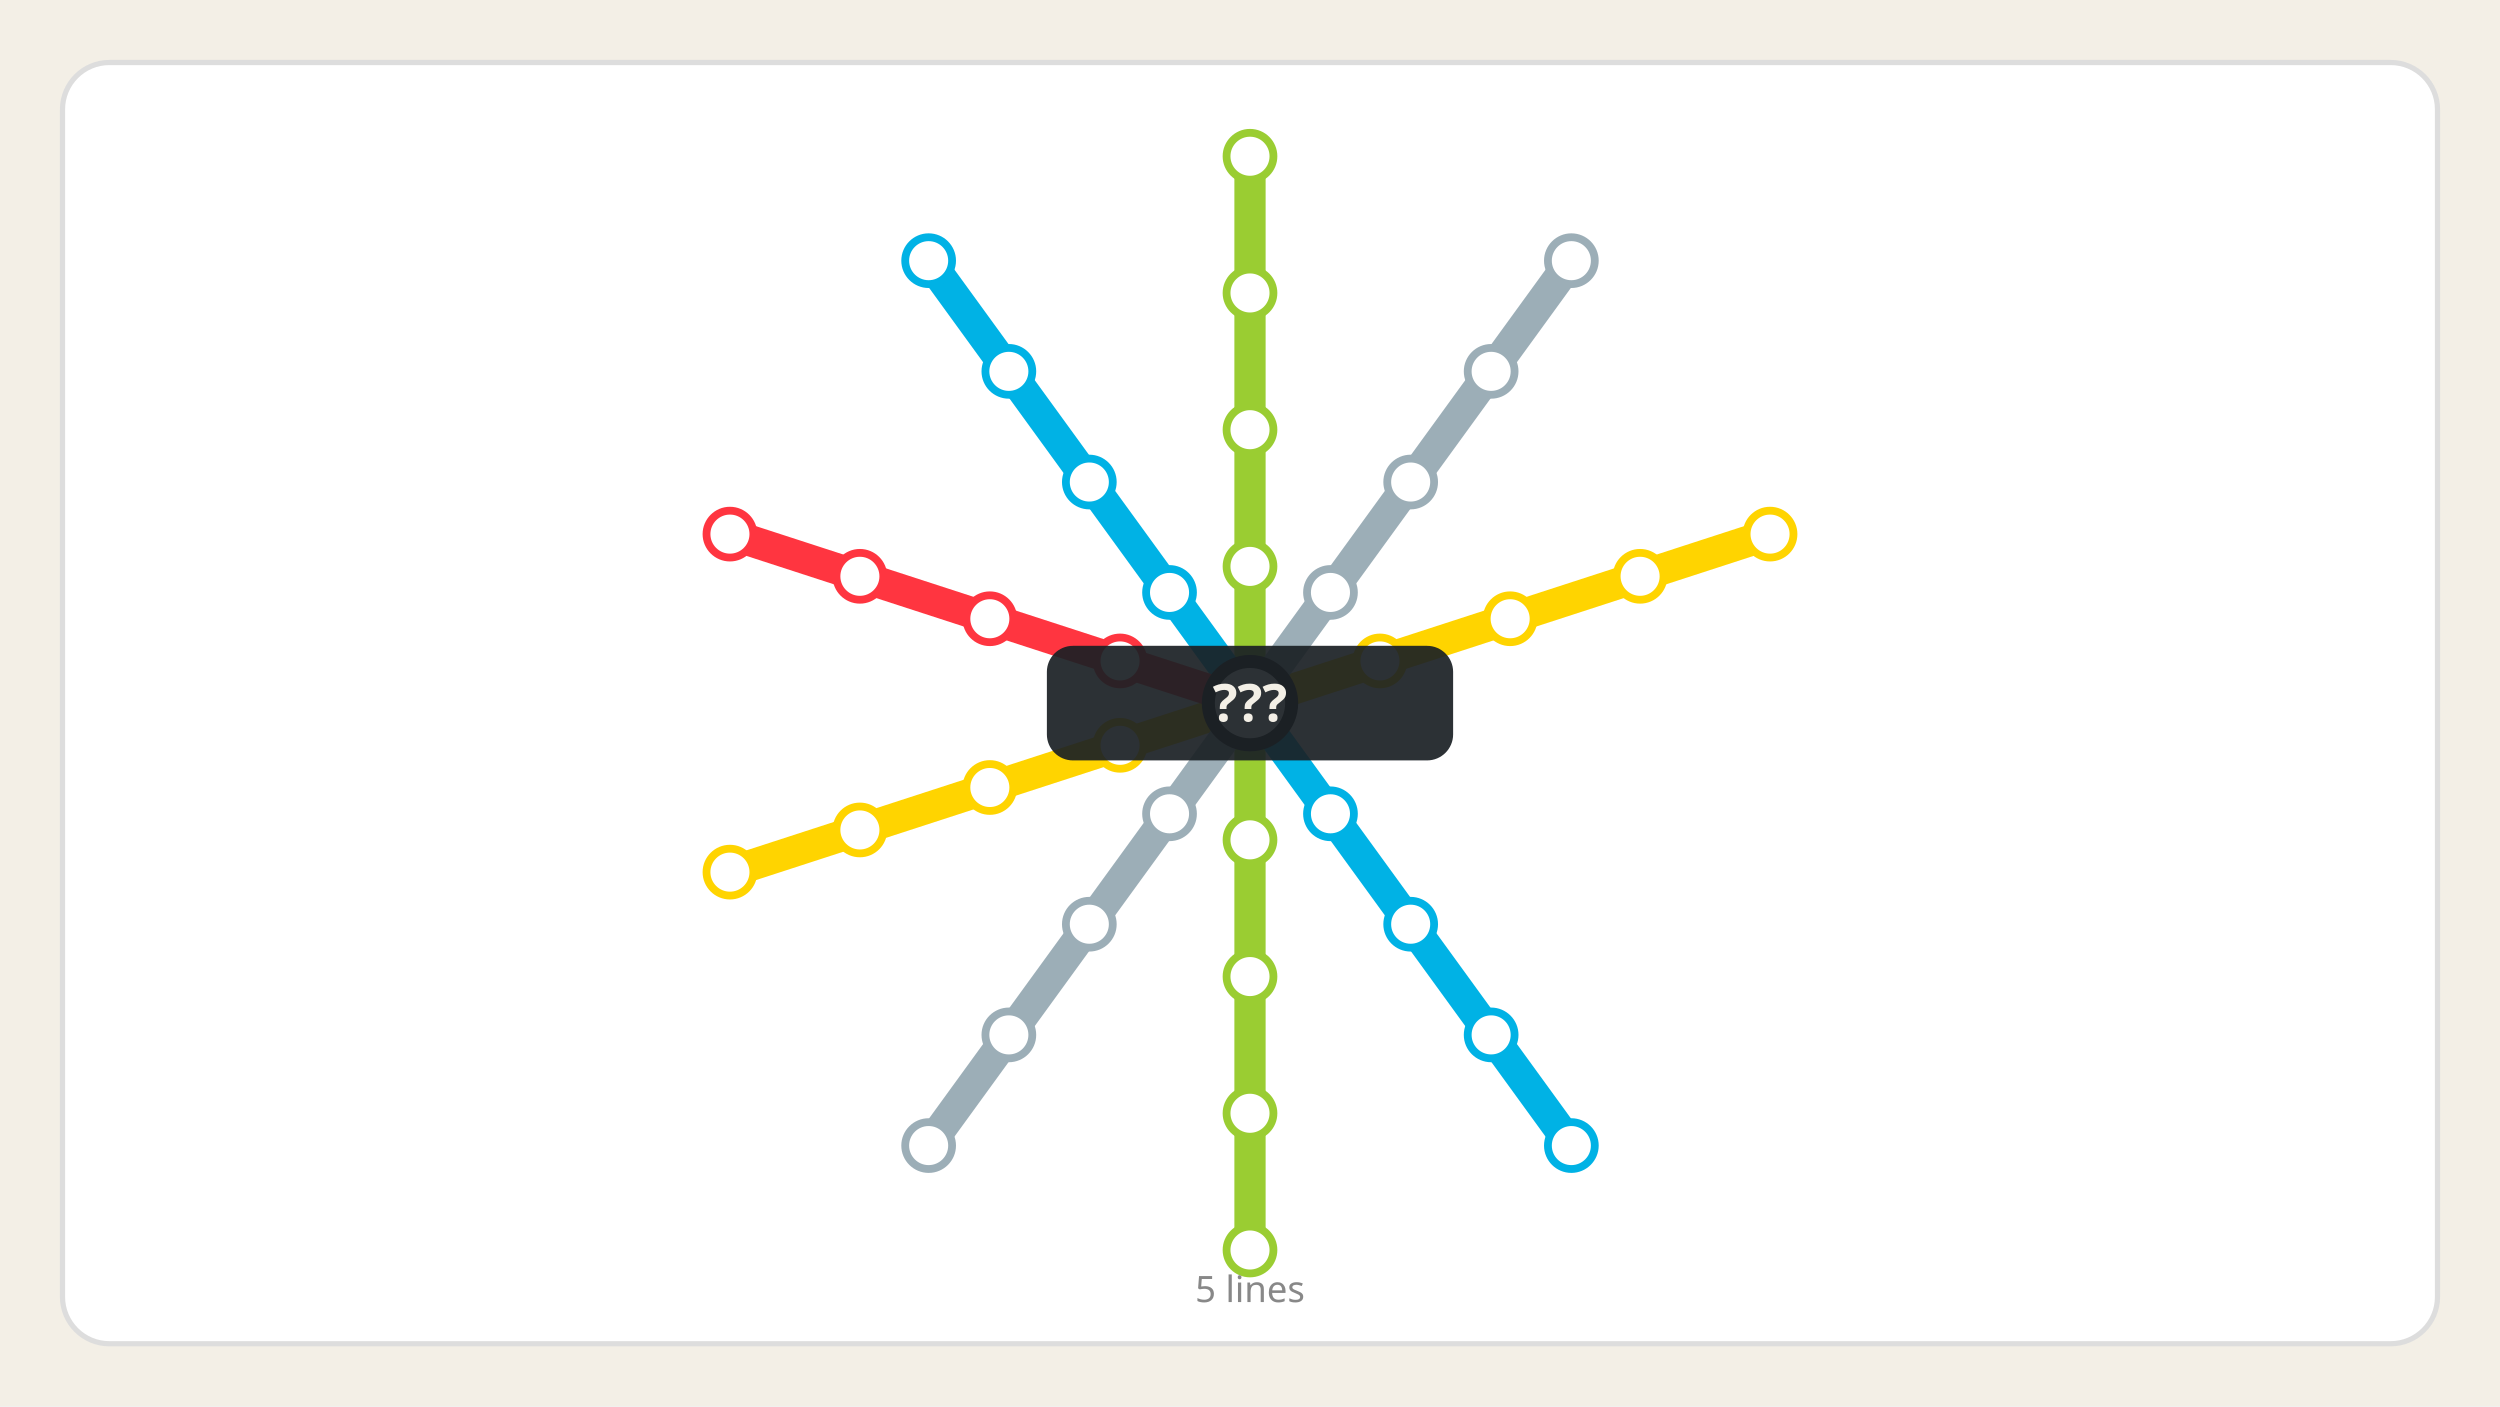
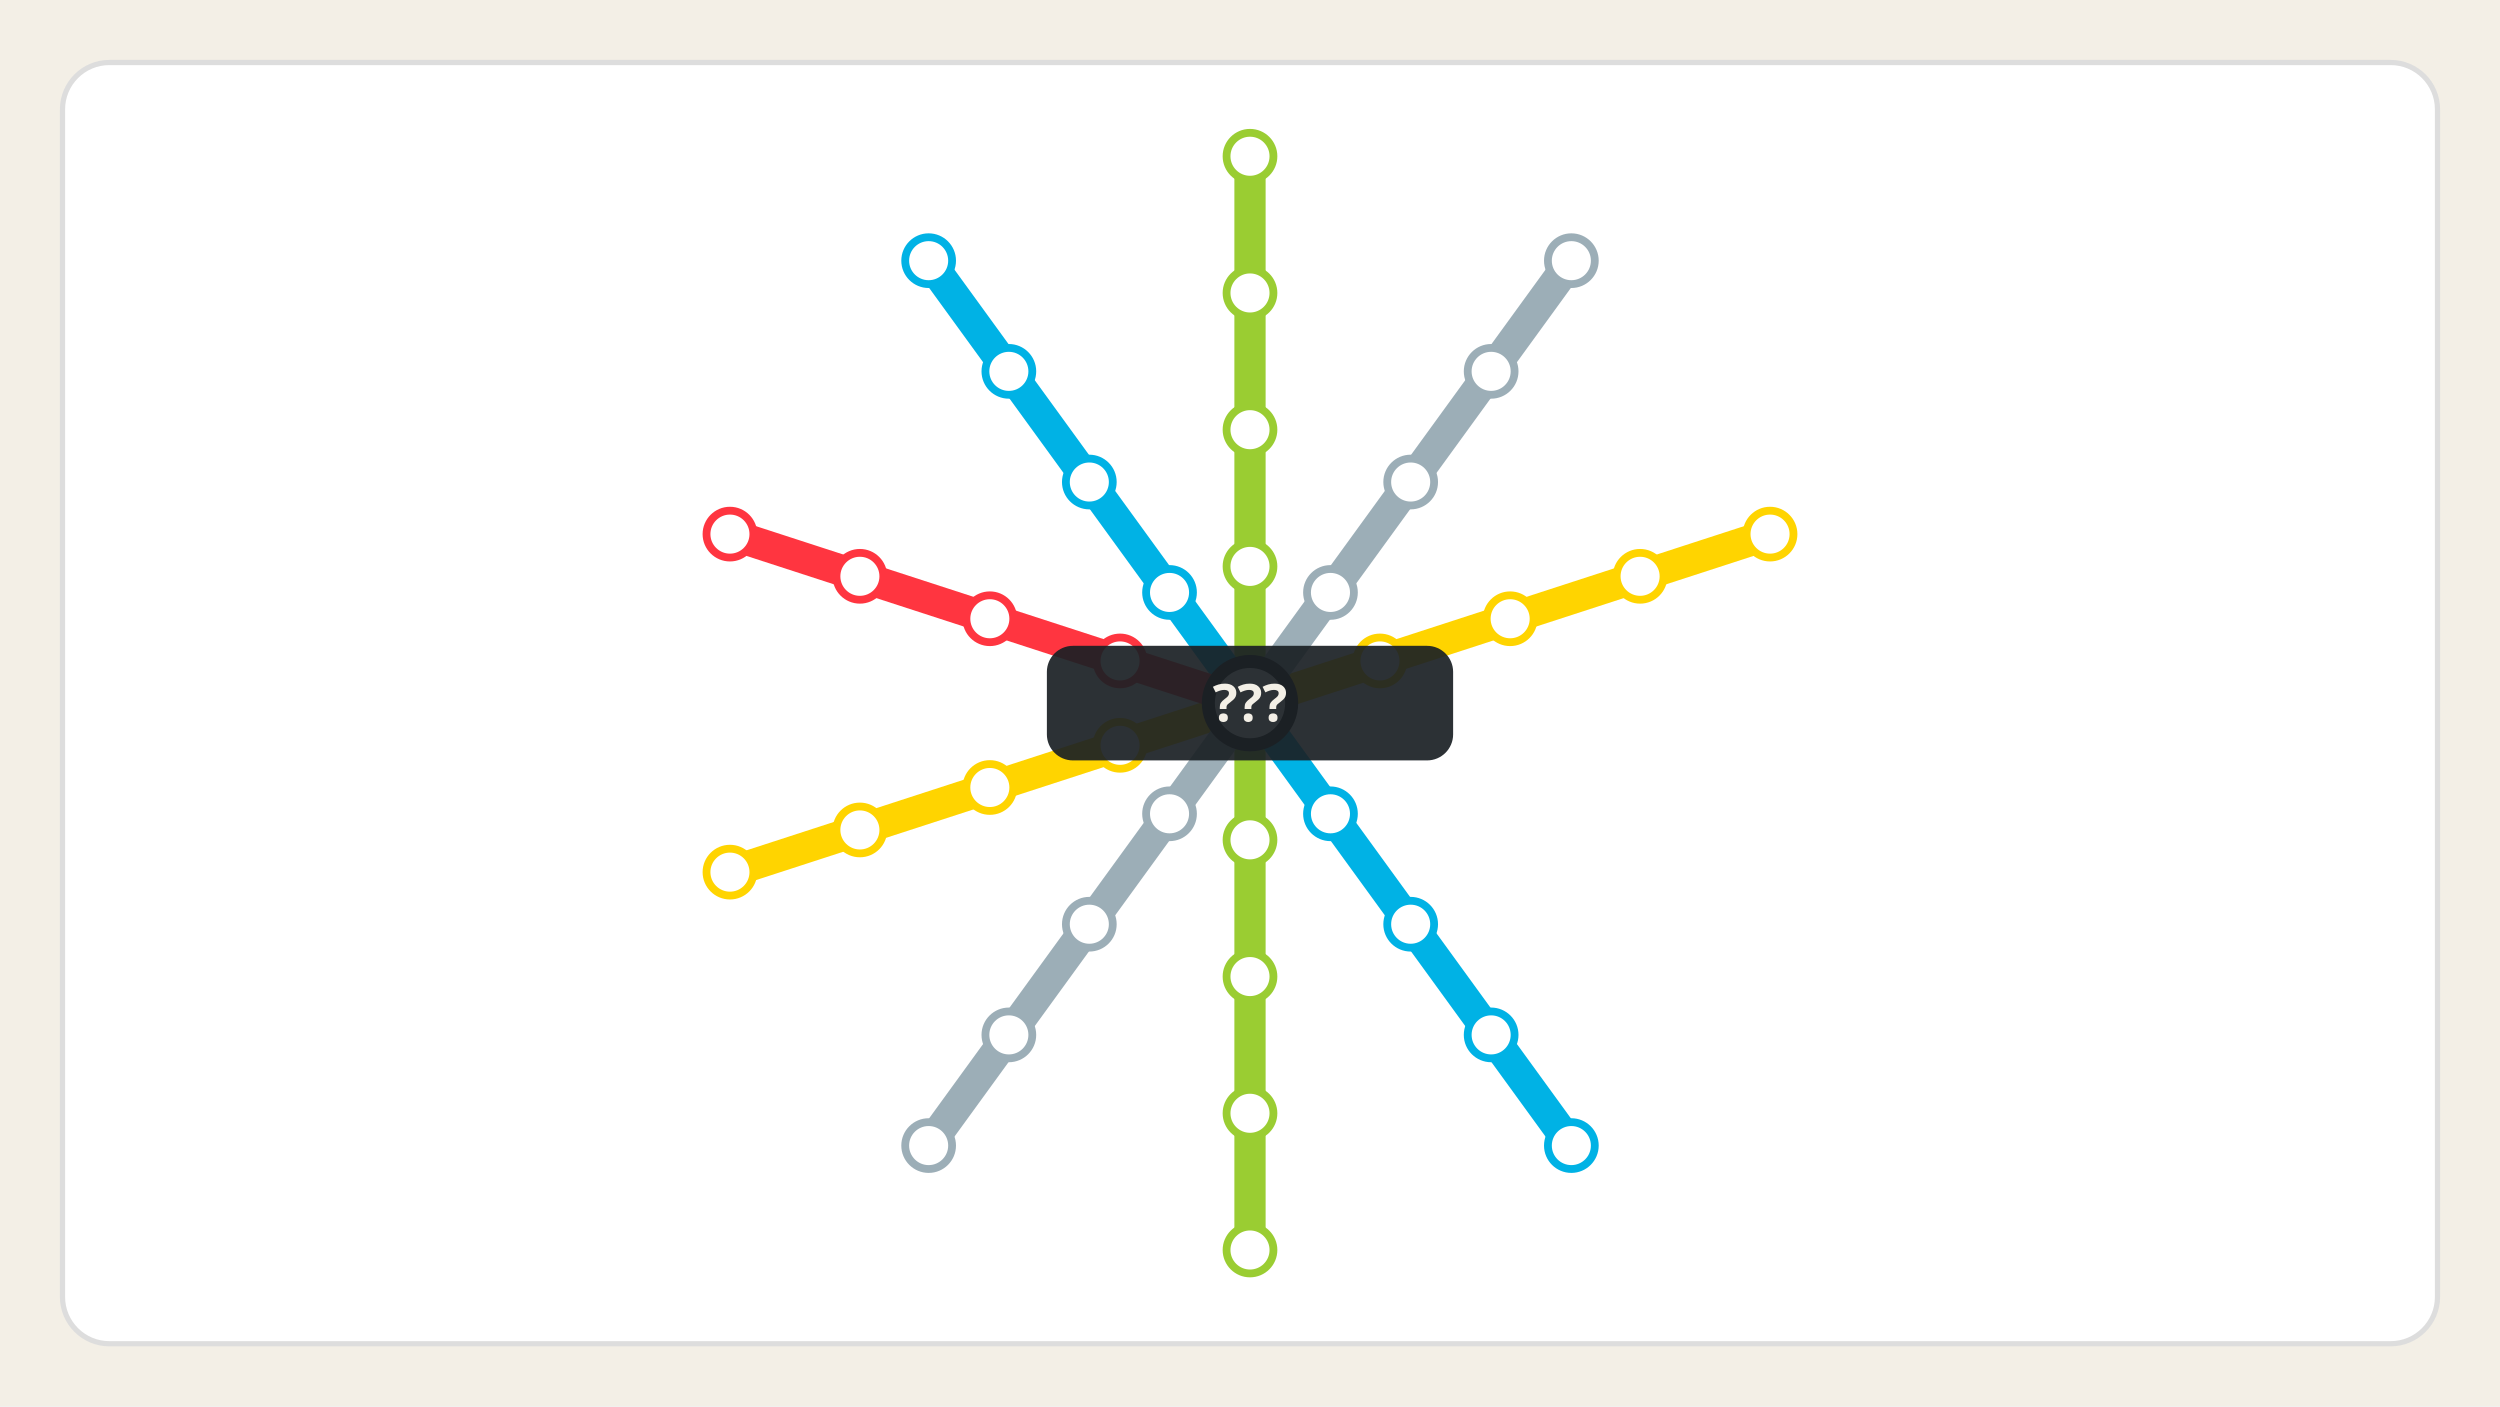
<svg xmlns="http://www.w3.org/2000/svg" width="960" height="540" viewBox="0 0 960 540">
  <rect width="960" height="540" fill="#f3efe6" />
  <rect x="24" y="24" width="912" height="492" rx="18" fill="#fff" stroke="#ddd" stroke-width="2" />
  <line x1="480.0" y1="480.0" x2="480.0" y2="60.0" stroke="#9ACD32" stroke-width="12" stroke-linecap="round" />
  <circle cx="480.0" cy="480.0" r="9" fill="#fff" stroke="#9ACD32" stroke-width="3" />
  <circle cx="480.0" cy="427.5" r="9" fill="#fff" stroke="#9ACD32" stroke-width="3" />
  <circle cx="480.0" cy="375.0" r="9" fill="#fff" stroke="#9ACD32" stroke-width="3" />
  <circle cx="480.0" cy="322.5" r="9" fill="#fff" stroke="#9ACD32" stroke-width="3" />
  <circle cx="480.0" cy="217.5" r="9" fill="#fff" stroke="#9ACD32" stroke-width="3" />
  <circle cx="480.0" cy="165.0" r="9" fill="#fff" stroke="#9ACD32" stroke-width="3" />
  <circle cx="480.0" cy="112.5" r="9" fill="#fff" stroke="#9ACD32" stroke-width="3" />
  <circle cx="480.0" cy="60.0" r="9" fill="#fff" stroke="#9ACD32" stroke-width="3" />
  <line x1="280.3" y1="334.9" x2="679.7" y2="205.1" stroke="#FFD400" stroke-width="12" stroke-linecap="round" />
  <circle cx="280.3" cy="334.9" r="9" fill="#fff" stroke="#FFD400" stroke-width="3" />
  <circle cx="330.2" cy="318.7" r="9" fill="#fff" stroke="#FFD400" stroke-width="3" />
  <circle cx="380.1" cy="302.4" r="9" fill="#fff" stroke="#FFD400" stroke-width="3" />
  <circle cx="430.1" cy="286.2" r="9" fill="#fff" stroke="#FFD400" stroke-width="3" />
  <circle cx="529.9" cy="253.8" r="9" fill="#fff" stroke="#FFD400" stroke-width="3" />
  <circle cx="579.9" cy="237.6" r="9" fill="#fff" stroke="#FFD400" stroke-width="3" />
  <circle cx="629.8" cy="221.3" r="9" fill="#fff" stroke="#FFD400" stroke-width="3" />
  <circle cx="679.7" cy="205.1" r="9" fill="#fff" stroke="#FFD400" stroke-width="3" />
  <line x1="356.6" y1="100.1" x2="603.4" y2="439.9" stroke="#00B2E5" stroke-width="12" stroke-linecap="round" />
  <circle cx="356.6" cy="100.1" r="9" fill="#fff" stroke="#00B2E5" stroke-width="3" />
  <circle cx="387.4" cy="142.6" r="9" fill="#fff" stroke="#00B2E5" stroke-width="3" />
  <circle cx="418.3" cy="185.1" r="9" fill="#fff" stroke="#00B2E5" stroke-width="3" />
  <circle cx="449.1" cy="227.5" r="9" fill="#fff" stroke="#00B2E5" stroke-width="3" />
  <circle cx="510.9" cy="312.5" r="9" fill="#fff" stroke="#00B2E5" stroke-width="3" />
  <circle cx="541.7" cy="354.9" r="9" fill="#fff" stroke="#00B2E5" stroke-width="3" />
  <circle cx="572.6" cy="397.4" r="9" fill="#fff" stroke="#00B2E5" stroke-width="3" />
  <circle cx="603.4" cy="439.9" r="9" fill="#fff" stroke="#00B2E5" stroke-width="3" />
  <line x1="603.4" y1="100.1" x2="356.6" y2="439.9" stroke="#9CAEB7" stroke-width="12" stroke-linecap="round" />
  <circle cx="603.4" cy="100.1" r="9" fill="#fff" stroke="#9CAEB7" stroke-width="3" />
  <circle cx="572.6" cy="142.6" r="9" fill="#fff" stroke="#9CAEB7" stroke-width="3" />
  <circle cx="541.7" cy="185.1" r="9" fill="#fff" stroke="#9CAEB7" stroke-width="3" />
  <circle cx="510.9" cy="227.5" r="9" fill="#fff" stroke="#9CAEB7" stroke-width="3" />
  <circle cx="449.1" cy="312.5" r="9" fill="#fff" stroke="#9CAEB7" stroke-width="3" />
  <circle cx="418.3" cy="354.9" r="9" fill="#fff" stroke="#9CAEB7" stroke-width="3" />
  <circle cx="387.4" cy="397.4" r="9" fill="#fff" stroke="#9CAEB7" stroke-width="3" />
  <circle cx="356.6" cy="439.9" r="9" fill="#fff" stroke="#9CAEB7" stroke-width="3" />
  <line x1="480.0" y1="270.0" x2="280.3" y2="205.1" stroke="#FF3540" stroke-width="12" stroke-linecap="round" />
  <circle cx="430.1" cy="253.8" r="9" fill="#fff" stroke="#FF3540" stroke-width="3" />
  <circle cx="380.1" cy="237.6" r="9" fill="#fff" stroke="#FF3540" stroke-width="3" />
  <circle cx="330.2" cy="221.3" r="9" fill="#fff" stroke="#FF3540" stroke-width="3" />
  <circle cx="280.3" cy="205.1" r="9" fill="#fff" stroke="#FF3540" stroke-width="3" />
  <circle cx="480" cy="270" r="16" fill="#fff" stroke="#222" stroke-width="5" />
  <rect x="402" y="248" width="156" height="44" rx="10" fill="#1a1f24" opacity="0.92" />
  <text x="480" y="277" text-anchor="middle" font-family="sans-serif" font-size="20" font-weight="700" fill="#f3efe6">???</text>
-   <text x="480" y="500" text-anchor="middle" font-family="sans-serif" font-size="14" fill="#888">5 lines</text>
</svg>
